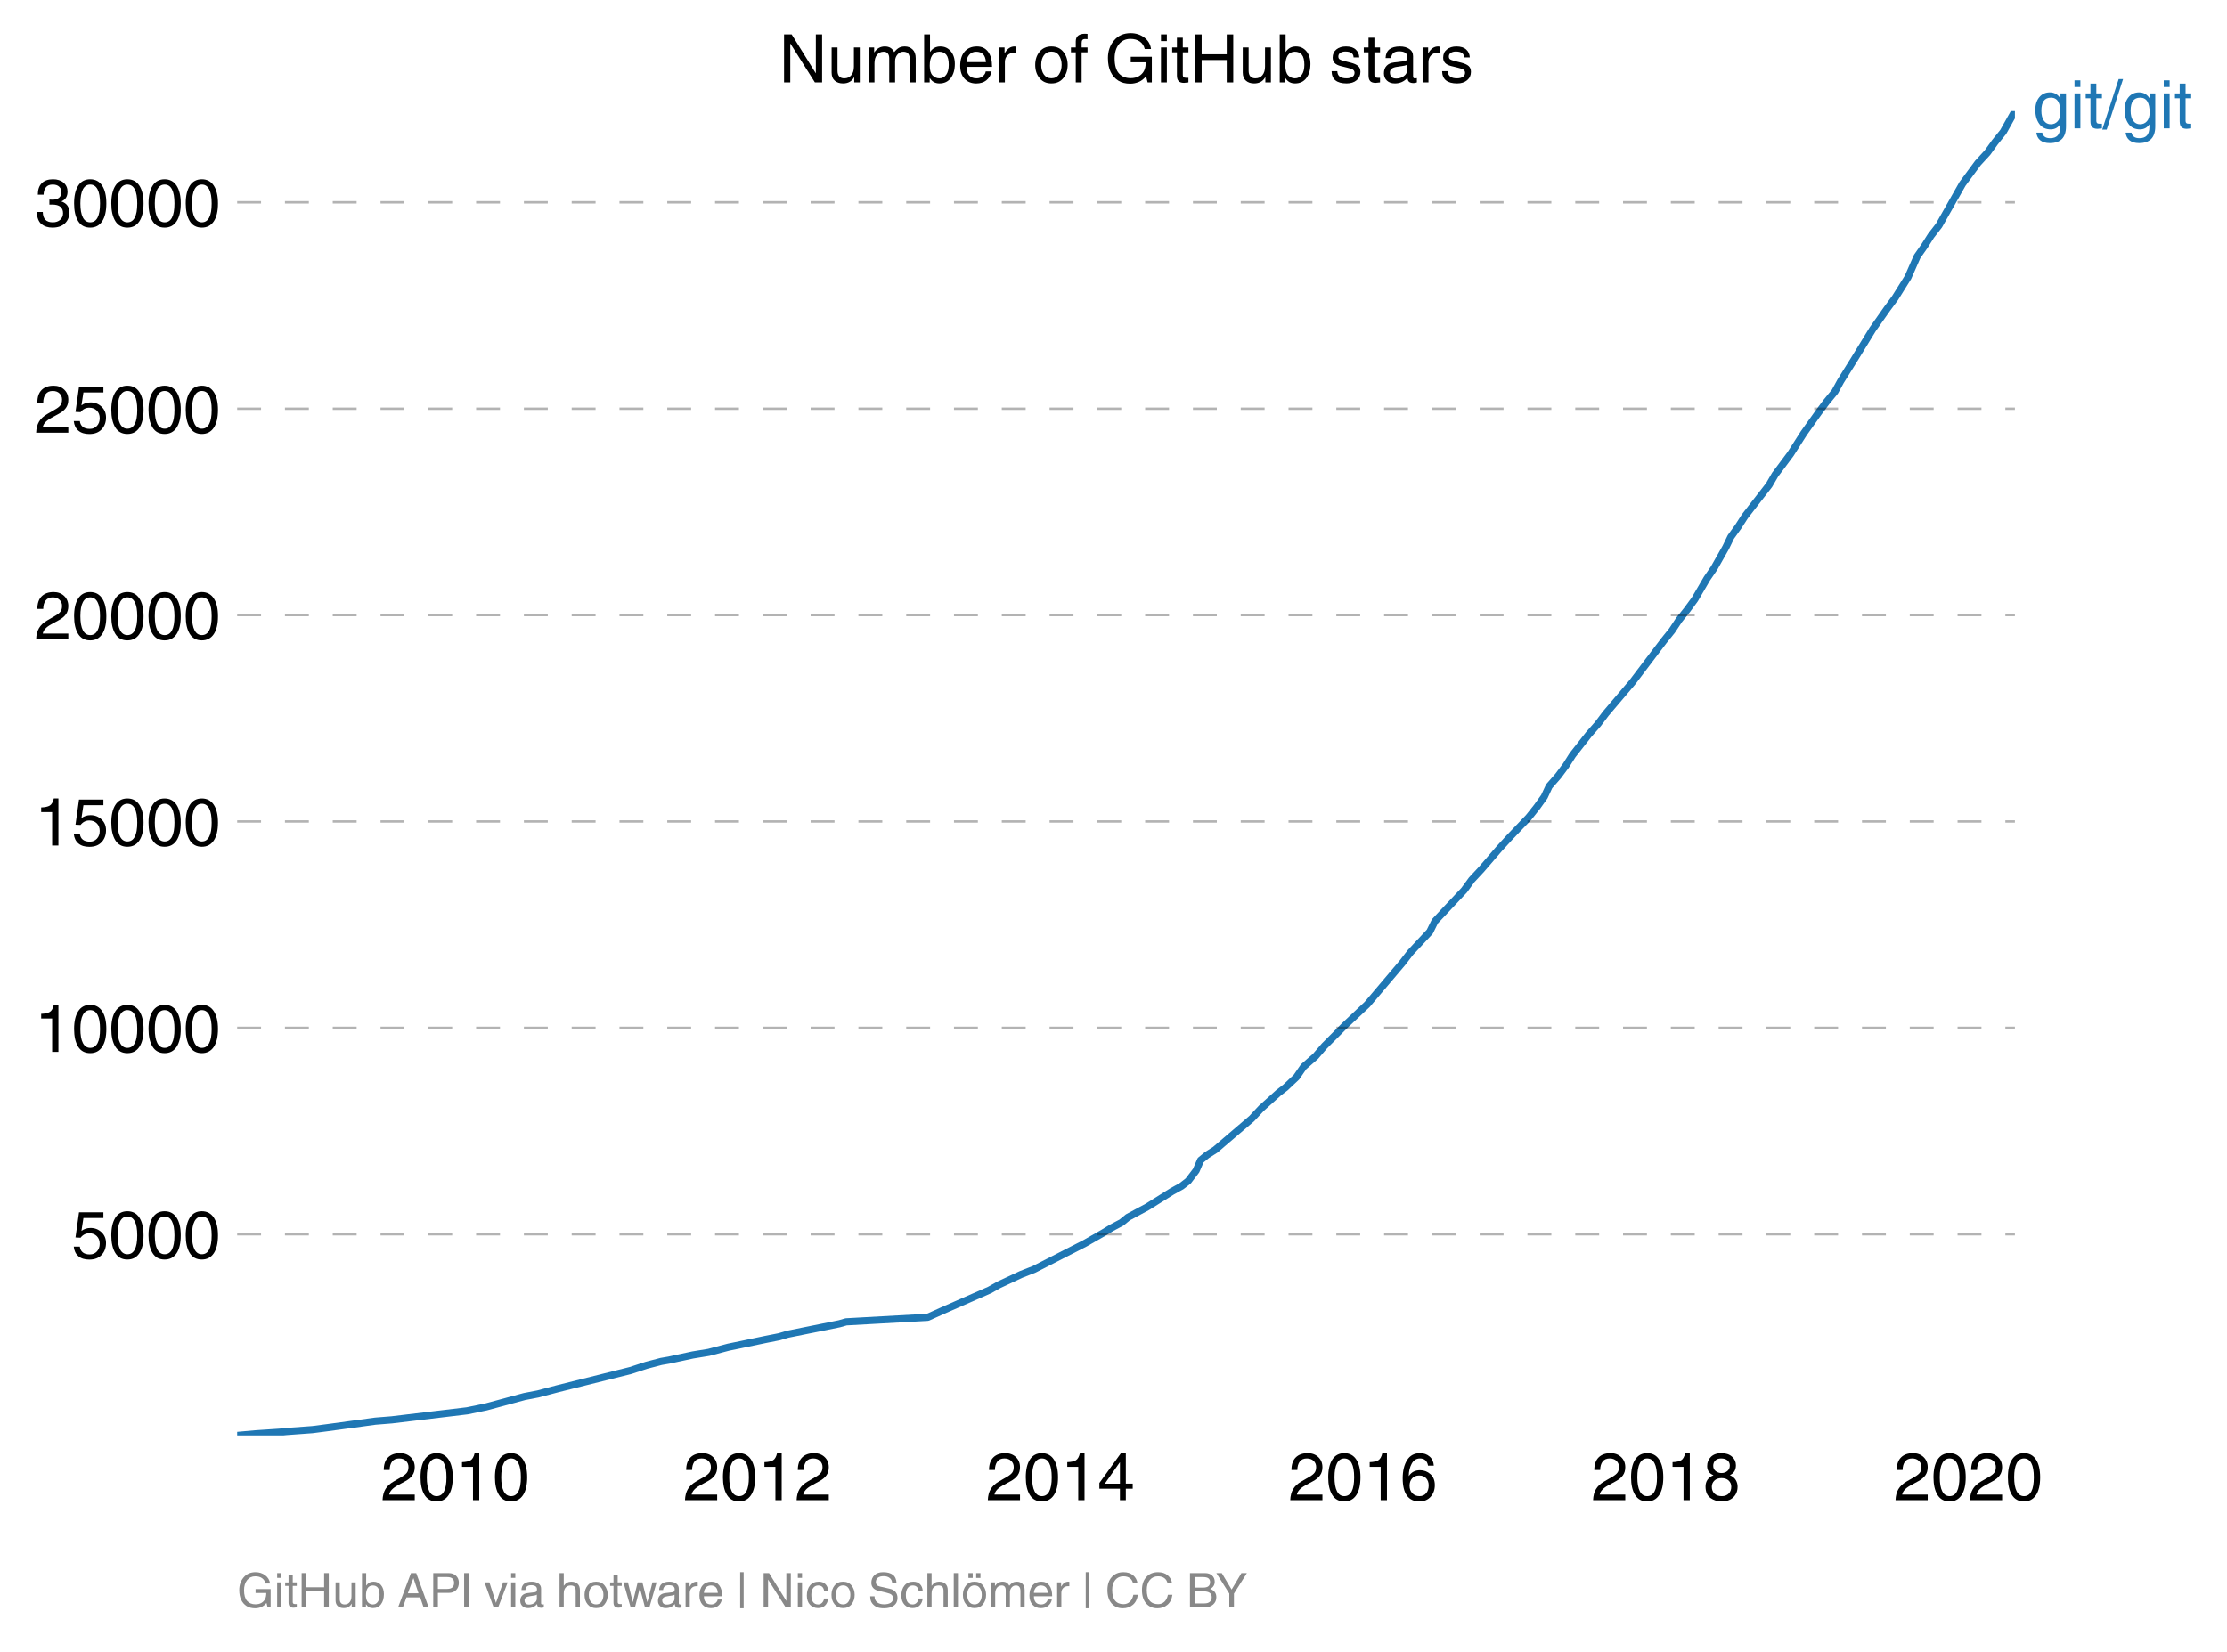
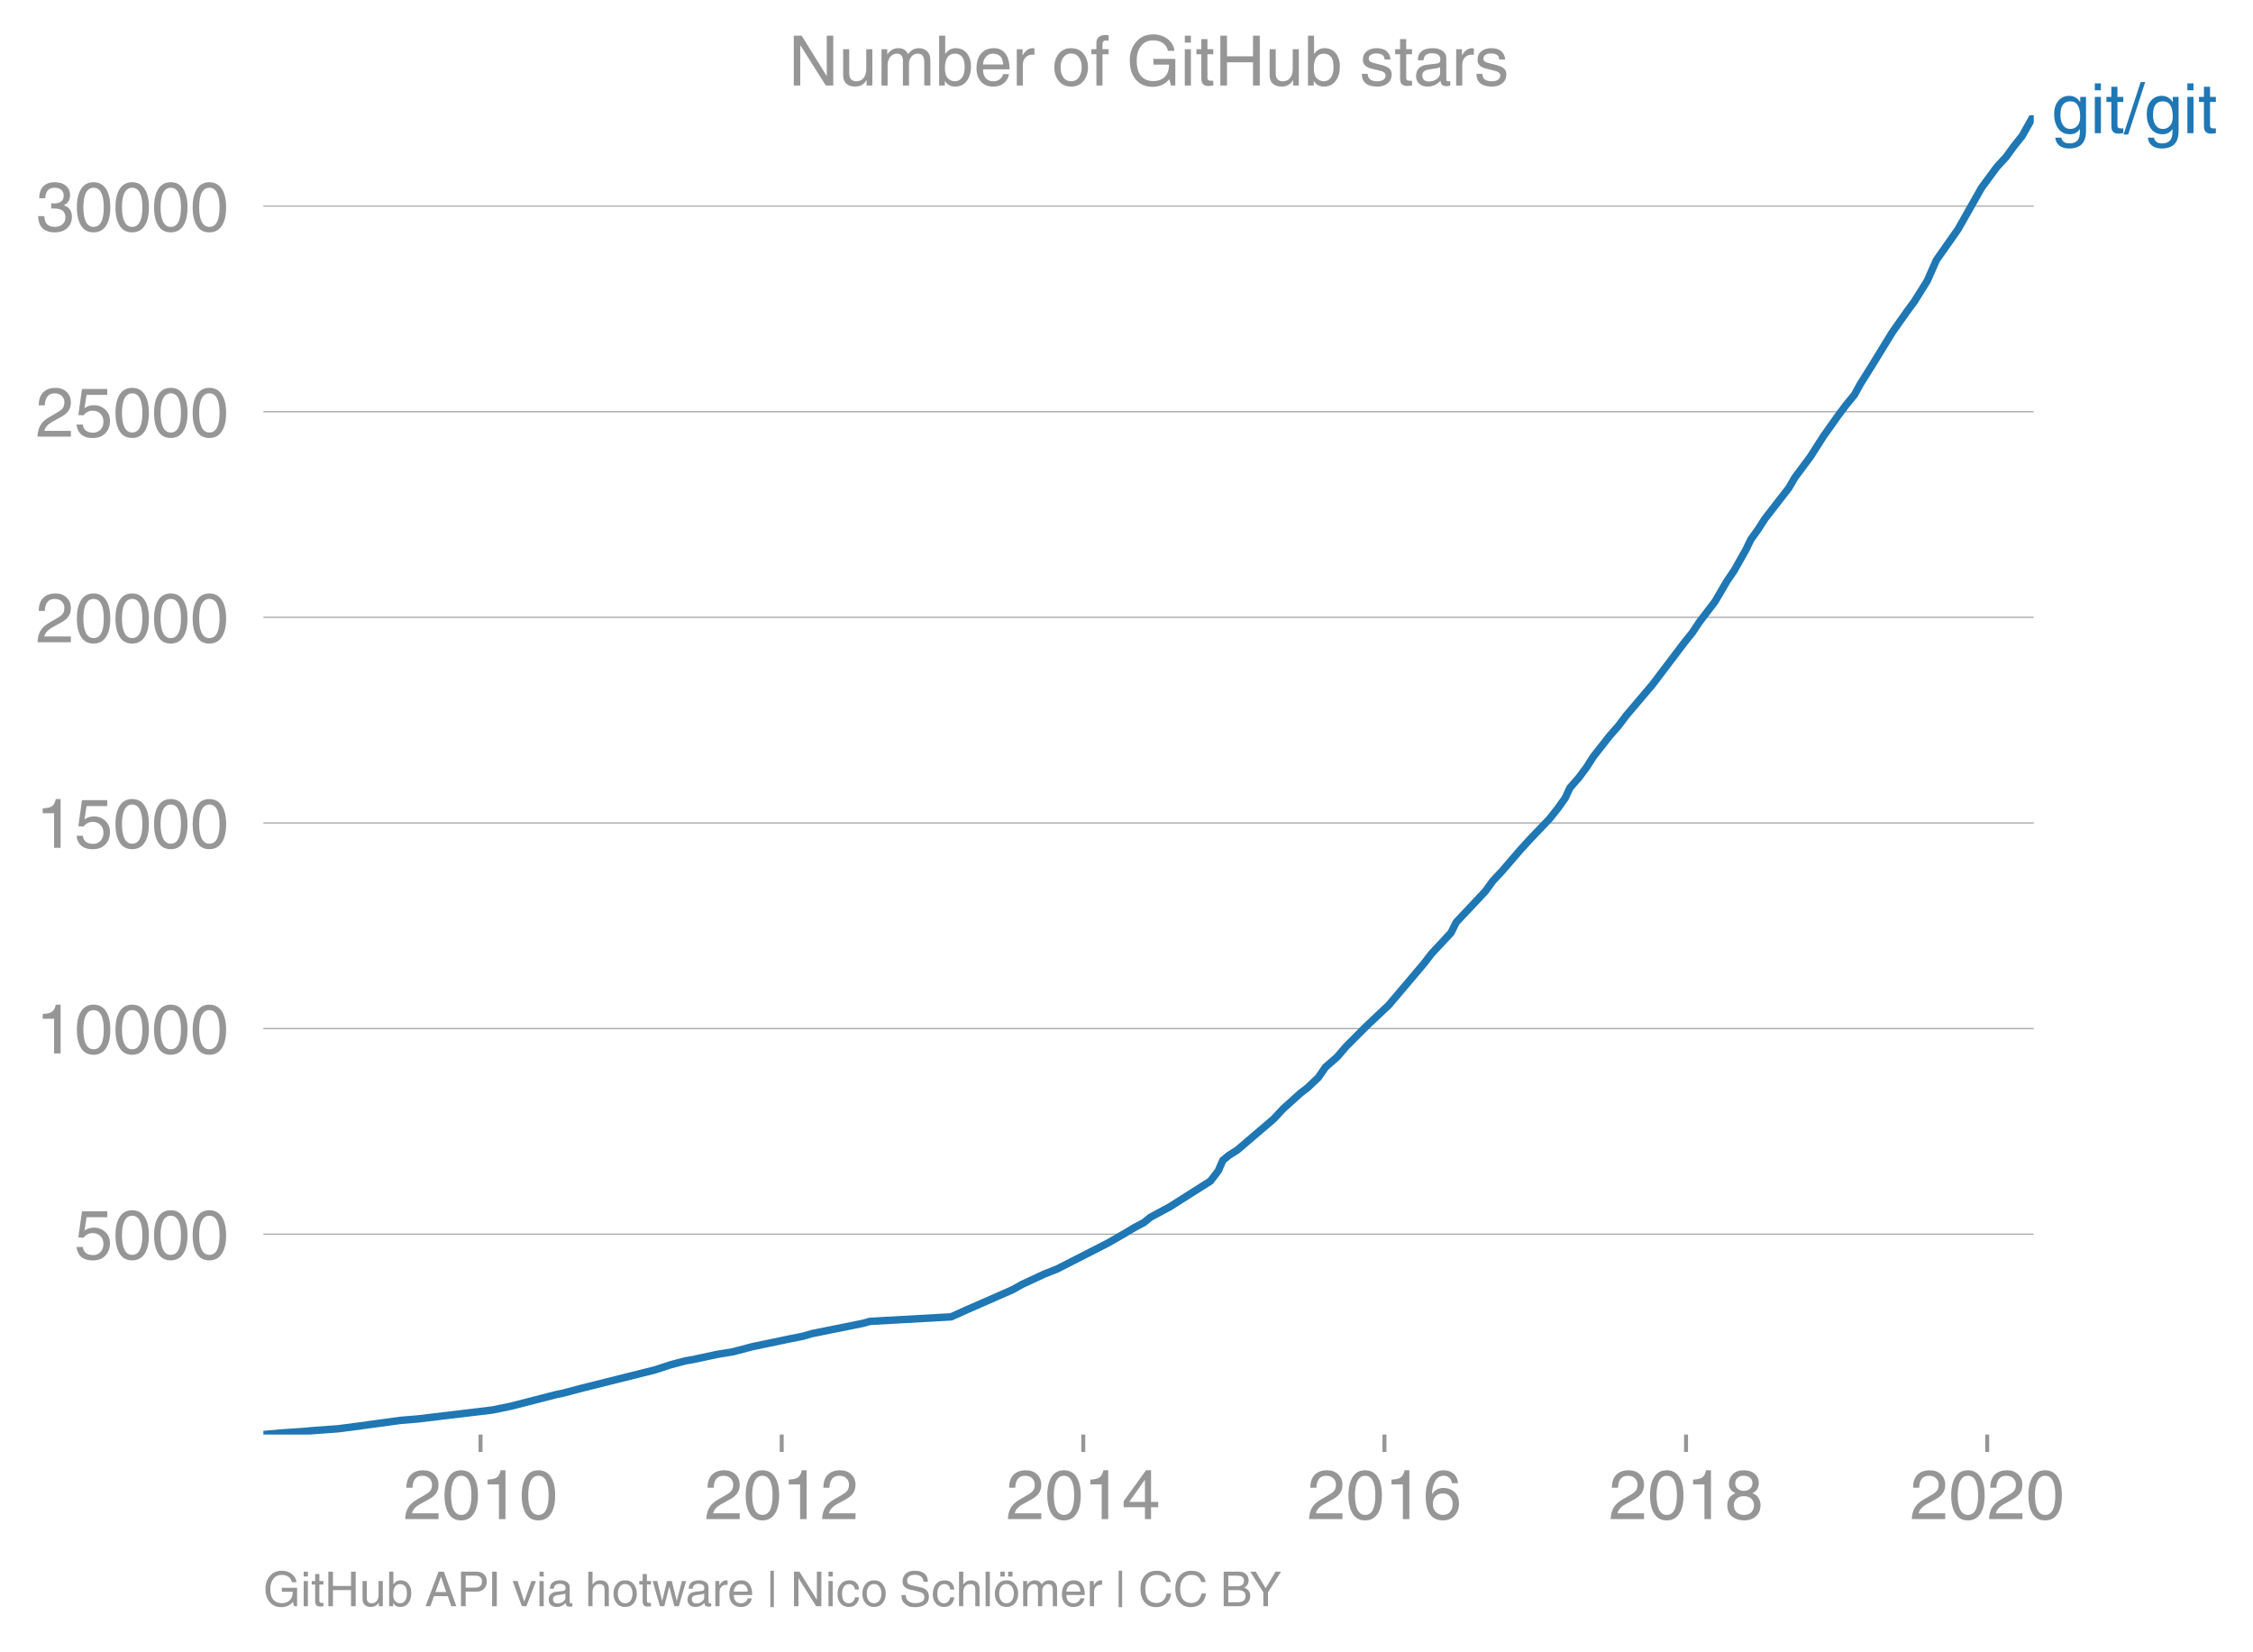
- <svg xmlns="http://www.w3.org/2000/svg" xmlns:xlink="http://www.w3.org/1999/xlink" height="460.942" viewBox="0 0 466.007 345.706" width="621.342">
+ <svg xmlns="http://www.w3.org/2000/svg" xmlns:xlink="http://www.w3.org/1999/xlink" height="444.271" viewBox="0 0 454.478 333.203" width="605.97">
  <defs>
    <style>*{stroke-linecap:butt;stroke-linejoin:round}</style>
  </defs>
  <g id="figure_1">
-     <path d="M0 345.706h466.007V0H0z" fill="none" id="patch_1" />
+     <path d="M0 333.203h454.478V0H0z" fill="none" id="patch_1" />
    <g id="axes_1">
-       <path d="M49.627 300.45h372V23.25h-372z" fill="none" id="patch_2" />
-       <path clip-path="url(#p48f0a9d703)" d="M49.627 300.45l3.811-.338 5.032-.337 1.355-.138 5.55-.406 3.193-.415 9.966-1.356 3.427-.276 15.807-1.893 3.967-.82 8.018-2.169 2.824-.544 4.119-1.089 15.237-3.81 3.324-1.089 3.104-.812 1.604-.276 5.02-1.08 3.32-.545 4.136-1.088 2.64-.545 5.187-1.088 2.753-.544 1.818-.536 10.79-2.177 1.433-.406 17.073-.95 3.007-1.357 9.93-4.355 1.933-1.088 4.665-2.178 2.747-1.08 10.63-5.434 3.804-2.177 1.78-1.08 2.055-1.089 1.327-1.088 4.053-2.178 5.22-3.266 1.957-1.08 1.397-1.088 1.656-2.177.933-2.169 1.334-1.089 1.72-1.088 7.636-6.523 2.03-2.177 3.624-3.258 1.42-1.088 2.297-2.169 1.5-2.177 2.483-2.169 1.867-2.177 4.335-4.354 4.62-4.346 7.362-8.692 1.681-2.177 4.053-4.346 1.072-2.177 6.12-6.515 1.583-2.177 2.026-2.177 3.74-4.346 1.987-2.177 4.15-4.346 1.726-2.169 1.56-2.177 1.011-2.177 1.903-2.177 1.614-2.169 1.38-2.177 3.41-4.346 1.902-2.169 1.642-2.177 5.534-6.523 6.585-8.692 1.75-2.177 1.441-2.177 1.734-2.177 1.586-2.169 2.538-4.346 1.491-2.177 2.453-4.346 1.051-2.177 1.562-2.177 1.39-2.169 5.058-6.523 1.257-2.168 3.244-4.355 2.773-4.346 3.094-4.346 1.625-2.177 1.78-2.168 1.192-2.178 2.719-4.354 3.994-6.515 3.055-4.345 1.609-2.178 2.72-4.354 1.916-4.346 1.515-2.168 1.38-2.178 1.677-2.168 4.923-8.7 3.213-4.355 2-2.177 1.563-2.169 1.748-2.177 2.44-4.355h0" fill="none" stroke="#1f77b4" stroke-linecap="square" stroke-width="1.5" id="line2d_1" />
+       <path d="M53.127 289.361h357.12V23.25H53.127z" fill="none" id="patch_2" />
      <g id="matplotlib.axis_1">
        <g id="xtick_1">
+           <g id="line2d_1">
+             <defs>
+               <path d="M0 0v3.5" id="mc0dd35ab2b" stroke="#969696" stroke-width=".8" />
+             </defs>
+             <use x="96.935" xlink:href="#mc0dd35ab2b" y="289.361" fill="#969696" stroke="#969696" stroke-width=".8" />
+           </g>
          <g id="text_1">
            <defs>
              <path d="M4.39 45.125q0 12.39 6.391 18.781 6.406 6.407 17.938 6.407 9.656 0 15.812-5.86 6.157-5.86 6.157-15.14 0-7.22-3.547-12.188-3.532-4.953-10.422-8.703l-12.11-6.64Q13.922 15.921 12.5 8.296h38.188V0H2.593q.39 9.906 4.297 16.5 3.906 6.594 12.203 11.375l12.593 7.328q5.032 2.89 7.329 5.984 2.297 3.094 2.297 8.516 0 5.375-3.766 9.031-3.75 3.672-10.156 3.672-7.078 0-10.594-4.672-3.516-4.656-3.61-12.609z" id="HelveticaWorld-Regular-50" />
              <path d="M42.484 34.188q0 14.109-3.734 21.156-3.734 7.062-10.969 7.062-7.078 0-10.89-7.062-3.797-7.047-3.797-21.157 0-13.671 3.75-20.937Q20.609 6 27.78 6q7.235 0 10.969 7 3.734 7.016 3.734 21.188zm9.422 0q0-17.297-6.25-26.704-6.25-9.39-17.875-9.39-12.062 0-18.062 9.734-6 9.75-6 26.36 0 17.03 6.14 26.578 6.157 9.547 17.922 9.547 11.625 0 17.875-9.5t6.25-26.626z" id="HelveticaWorld-Regular-48" />
              <path d="M35.89 0h-9.374v49.906H10.109v6.985q8.594.28 12.782 2.75Q27.094 62.109 29 70.313h6.89z" id="HelveticaWorld-Regular-49" />
            </defs>
-             <g transform="matrix(.14 0 0 -.14 79.69 313.999)">
+             <g transform="matrix(.14 0 0 -.14 81.364 306.41)" fill="#969696">
              <use xlink:href="#HelveticaWorld-Regular-50" />
              <use x="55.615" xlink:href="#HelveticaWorld-Regular-48" />
              <use x="111.23" xlink:href="#HelveticaWorld-Regular-49" />
              <use x="166.846" xlink:href="#HelveticaWorld-Regular-48" />
            </g>
          </g>
        </g>
        <g id="xtick_2">
-           <g transform="matrix(.14 0 0 -.14 142.974 313.999)" id="text_2">
+           <use x="157.687" xlink:href="#mc0dd35ab2b" y="289.361" fill="#969696" stroke="#969696" stroke-width=".8" id="line2d_2" />
+           <g transform="matrix(.14 0 0 -.14 142.117 306.41)" fill="#969696" id="text_2">
            <use xlink:href="#HelveticaWorld-Regular-50" />
            <use x="55.615" xlink:href="#HelveticaWorld-Regular-48" />
            <use x="111.23" xlink:href="#HelveticaWorld-Regular-49" />
            <use x="166.846" xlink:href="#HelveticaWorld-Regular-50" />
          </g>
        </g>
        <g id="xtick_3">
+           <use x="218.523" xlink:href="#mc0dd35ab2b" y="289.361" fill="#969696" stroke="#969696" stroke-width=".8" id="line2d_3" />
          <g id="text_3">
            <defs>
              <path d="M10.594 24.703h22.61v31.89h-.188zM42 17.093V0h-8.797v17.094H2.484v8.593L34.72 70.314H42v-45.61h10.297v-7.61z" id="HelveticaWorld-Regular-52" />
            </defs>
-             <g transform="matrix(.14 0 0 -.14 206.344 313.999)">
+             <g transform="matrix(.14 0 0 -.14 202.953 306.41)" fill="#969696">
              <use xlink:href="#HelveticaWorld-Regular-50" />
              <use x="55.615" xlink:href="#HelveticaWorld-Regular-48" />
              <use x="111.23" xlink:href="#HelveticaWorld-Regular-49" />
              <use x="166.846" xlink:href="#HelveticaWorld-Regular-52" />
            </g>
          </g>
        </g>
        <g id="xtick_4">
+           <use x="279.276" xlink:href="#mc0dd35ab2b" y="289.361" fill="#969696" stroke="#969696" stroke-width=".8" id="line2d_4" />
          <g id="text_4">
            <defs>
              <path d="M14.11 21.578q0-6.875 4.093-11.234Q22.313 6 28.906 6q6.297 0 10.032 4.438 3.734 4.453 3.734 11.687 0 6.297-3.688 10.547-3.687 4.25-10.468 4.25-6.594 0-10.5-4.156-3.907-4.157-3.907-11.188zM41.702 51.61q-.984 5.375-3.984 8.078-3 2.72-8.125 2.72-8.11 0-12.36-7.923-4.25-7.906-4.343-18.109l.203-.188q5.61 8.641 16.687 8.641 8.844 0 15.438-5.86 6.593-5.859 6.593-16.452 0-10.5-6.25-17.47-6.25-6.952-16.843-6.952-12.219 0-18.563 8.687-6.344 8.703-6.344 25.938 0 16.593 6.485 27.093 6.5 10.5 19.484 10.5 8.407 0 14.219-5.015 5.813-5 6.297-13.688z" id="HelveticaWorld-Regular-54" />
            </defs>
-             <g transform="matrix(.14 0 0 -.14 269.628 313.999)">
+             <g transform="matrix(.14 0 0 -.14 263.705 306.41)" fill="#969696">
              <use xlink:href="#HelveticaWorld-Regular-50" />
              <use x="55.615" xlink:href="#HelveticaWorld-Regular-48" />
              <use x="111.23" xlink:href="#HelveticaWorld-Regular-49" />
              <use x="166.846" xlink:href="#HelveticaWorld-Regular-54" />
            </g>
          </g>
        </g>
        <g id="xtick_5">
+           <use x="340.111" xlink:href="#mc0dd35ab2b" y="289.361" fill="#969696" stroke="#969696" stroke-width=".8" id="line2d_5" />
          <g id="text_5">
            <defs>
              <path d="M27.594 40.578q5.422 0 8.953 3.094 3.547 3.11 3.547 8.234 0 4.594-3.407 7.547-3.39 2.953-9.687 2.953-5.61 0-8.672-3.11-3.047-3.093-3.047-7.874 0-5.125 3.813-7.984 3.812-2.86 8.5-2.86zm.093-7.562q-6.78 0-10.64-3.766-3.86-3.766-3.86-9.234 0-6.297 3.907-10.157Q21 6 28.219 6q6.406 0 10.234 3.86 3.828 3.859 3.828 10.265 0 5.469-3.828 9.172-3.828 3.719-10.766 3.719zM49.22 52.203q0-10.594-9.032-14.797 6.204-2.781 8.86-7.36 2.656-4.562 2.656-9.733 0-10.016-6.453-16.125-6.438-6.094-17.375-6.094-9.563 0-16.813 5.25-7.25 5.25-7.25 17.062 0 11.922 11.907 16.907-9.516 3.796-9.516 13.671 0 8.297 5.64 13.813 5.641 5.516 15.641 5.516 10.016 0 15.875-5.204 5.86-5.203 5.86-12.906z" id="HelveticaWorld-Regular-56" />
            </defs>
-             <g transform="matrix(.14 0 0 -.14 332.998 313.999)">
+             <g transform="matrix(.14 0 0 -.14 324.54 306.41)" fill="#969696">
              <use xlink:href="#HelveticaWorld-Regular-50" />
              <use x="55.615" xlink:href="#HelveticaWorld-Regular-48" />
              <use x="111.23" xlink:href="#HelveticaWorld-Regular-49" />
              <use x="166.846" xlink:href="#HelveticaWorld-Regular-56" />
            </g>
          </g>
        </g>
        <g id="xtick_6">
-           <g transform="matrix(.14 0 0 -.14 396.282 313.999)" id="text_6">
+           <use x="400.864" xlink:href="#mc0dd35ab2b" y="289.361" fill="#969696" stroke="#969696" stroke-width=".8" id="line2d_6" />
+           <g transform="matrix(.14 0 0 -.14 385.293 306.41)" fill="#969696" id="text_6">
            <use xlink:href="#HelveticaWorld-Regular-50" />
            <use x="55.615" xlink:href="#HelveticaWorld-Regular-48" />
            <use x="111.23" xlink:href="#HelveticaWorld-Regular-50" />
            <use x="166.846" xlink:href="#HelveticaWorld-Regular-48" />
          </g>
        </g>
      </g>
      <g id="matplotlib.axis_2">
        <g id="ytick_1">
-           <path clip-path="url(#p48f0a9d703)" d="M49.627 258.339h372" fill="none" stroke="#000" stroke-dasharray="5,5" stroke-opacity=".3" stroke-width=".5" id="line2d_8" />
+           <path clip-path="url(#pf751142531)" d="M53.127 248.935h357.12" fill="none" stroke="#969696" stroke-linecap="square" stroke-width=".2" id="line2d_7" />
          <g id="text_7">
            <defs>
              <path d="M14.703 40.922q5.813 4.39 13.625 4.39 9.469 0 16.281-6.296 6.813-6.297 6.813-16.22 0-10.78-6.578-17.796-6.563-7-18.422-7-10.313 0-16.266 5.047Q4.203 8.109 3.22 17.39h9.094q.671-5.672 4.437-8.672 3.766-3 10.453-3 6.485 0 10.64 4.484Q42 14.703 42 21.688q0 7.125-4.36 11.421-4.343 4.297-11.218 4.297-7.813 0-13.047-6.687l-7.563.39 5.266 37.594h36.438v-8.5H17.672z" id="HelveticaWorld-Regular-53" />
            </defs>
-             <g transform="matrix(.14 0 0 -.14 14.985 263.364)">
+             <g transform="matrix(.14 0 0 -.14 14.985 253.96)" fill="#969696">
              <use xlink:href="#HelveticaWorld-Regular-53" />
              <use x="55.615" xlink:href="#HelveticaWorld-Regular-48" />
              <use x="111.23" xlink:href="#HelveticaWorld-Regular-48" />
              <use x="166.846" xlink:href="#HelveticaWorld-Regular-48" />
            </g>
          </g>
        </g>
        <g id="ytick_2">
-           <path clip-path="url(#p48f0a9d703)" d="M49.627 215.14h372" fill="none" stroke="#000" stroke-dasharray="5,5" stroke-opacity=".3" stroke-width=".5" id="line2d_10" />
-           <g transform="matrix(.14 0 0 -.14 7.2 220.164)" id="text_8">
+           <path clip-path="url(#pf751142531)" d="M53.127 207.464h357.12" fill="none" stroke="#969696" stroke-linecap="square" stroke-width=".2" id="line2d_8" />
+           <g transform="matrix(.14 0 0 -.14 7.2 212.489)" fill="#969696" id="text_8">
            <use xlink:href="#HelveticaWorld-Regular-49" />
            <use x="55.615" xlink:href="#HelveticaWorld-Regular-48" />
            <use x="111.23" xlink:href="#HelveticaWorld-Regular-48" />
            <use x="166.846" xlink:href="#HelveticaWorld-Regular-48" />
            <use x="222.461" xlink:href="#HelveticaWorld-Regular-48" />
          </g>
        </g>
        <g id="ytick_3">
-           <path clip-path="url(#p48f0a9d703)" d="M49.627 171.94h372" fill="none" stroke="#000" stroke-dasharray="5,5" stroke-opacity=".3" stroke-width=".5" id="line2d_12" />
-           <g transform="matrix(.14 0 0 -.14 7.2 176.965)" id="text_9">
+           <path clip-path="url(#pf751142531)" d="M53.127 165.993h357.12" fill="none" stroke="#969696" stroke-linecap="square" stroke-width=".2" id="line2d_9" />
+           <g transform="matrix(.14 0 0 -.14 7.2 171.018)" fill="#969696" id="text_9">
            <use xlink:href="#HelveticaWorld-Regular-49" />
            <use x="55.615" xlink:href="#HelveticaWorld-Regular-53" />
            <use x="111.23" xlink:href="#HelveticaWorld-Regular-48" />
            <use x="166.846" xlink:href="#HelveticaWorld-Regular-48" />
            <use x="222.461" xlink:href="#HelveticaWorld-Regular-48" />
          </g>
        </g>
        <g id="ytick_4">
-           <path clip-path="url(#p48f0a9d703)" d="M49.627 128.742h372" fill="none" stroke="#000" stroke-dasharray="5,5" stroke-opacity=".3" stroke-width=".5" id="line2d_14" />
-           <g transform="matrix(.14 0 0 -.14 7.2 133.766)" id="text_10">
+           <path clip-path="url(#pf751142531)" d="M53.127 124.522h357.12" fill="none" stroke="#969696" stroke-linecap="square" stroke-width=".2" id="line2d_10" />
+           <g transform="matrix(.14 0 0 -.14 7.2 129.547)" fill="#969696" id="text_10">
            <use xlink:href="#HelveticaWorld-Regular-50" />
            <use x="55.615" xlink:href="#HelveticaWorld-Regular-48" />
            <use x="111.23" xlink:href="#HelveticaWorld-Regular-48" />
            <use x="166.846" xlink:href="#HelveticaWorld-Regular-48" />
            <use x="222.461" xlink:href="#HelveticaWorld-Regular-48" />
          </g>
        </g>
        <g id="ytick_5">
-           <path clip-path="url(#p48f0a9d703)" d="M49.627 85.542h372" fill="none" stroke="#000" stroke-dasharray="5,5" stroke-opacity=".3" stroke-width=".5" id="line2d_16" />
-           <g transform="matrix(.14 0 0 -.14 7.2 90.567)" id="text_11">
+           <path clip-path="url(#pf751142531)" d="M53.127 83.05h357.12" fill="none" stroke="#969696" stroke-linecap="square" stroke-width=".2" id="line2d_11" />
+           <g transform="matrix(.14 0 0 -.14 7.2 88.075)" fill="#969696" id="text_11">
            <use xlink:href="#HelveticaWorld-Regular-50" />
            <use x="55.615" xlink:href="#HelveticaWorld-Regular-53" />
            <use x="111.23" xlink:href="#HelveticaWorld-Regular-48" />
            <use x="166.846" xlink:href="#HelveticaWorld-Regular-48" />
            <use x="222.461" xlink:href="#HelveticaWorld-Regular-48" />
          </g>
        </g>
        <g id="ytick_6">
-           <path clip-path="url(#p48f0a9d703)" d="M49.627 42.343h372" fill="none" stroke="#000" stroke-dasharray="5,5" stroke-opacity=".3" stroke-width=".5" id="line2d_18" />
+           <path clip-path="url(#pf751142531)" d="M53.127 41.58h357.12" fill="none" stroke="#969696" stroke-linecap="square" stroke-width=".2" id="line2d_12" />
          <g id="text_12">
            <defs>
              <path d="M22.406 39.984q2.203-.187 4.594-.187 6.203 0 9.781 2.86 3.594 2.859 3.594 8.656 0 4.687-3.344 7.89-3.343 3.203-9.64 3.203-6.985 0-10.235-4.11-3.234-4.093-3.437-10.983h-8.64q0 10.984 5.765 16.984 5.765 6.016 16.937 6.016 9.922 0 15.828-5.11 5.907-5.094 5.907-13.39 0-10.704-9.032-14.5v-.204q11.72-4 11.72-16.406 0-9.906-6.595-16.265-6.593-6.344-18.703-6.344-9.906 0-16.312 5.203Q4.204 8.5 3.422 21.484H12.5q.203-8.109 4-11.797Q20.313 6 27.484 6q6.938 0 11.141 3.86 4.203 3.859 4.203 9.718 0 6.406-4.016 9.672-4 3.266-12.39 3.266-2 0-4.016-.094z" id="HelveticaWorld-Regular-51" />
            </defs>
-             <g transform="matrix(.14 0 0 -.14 7.2 47.368)">
+             <g transform="matrix(.14 0 0 -.14 7.2 46.604)" fill="#969696">
              <use xlink:href="#HelveticaWorld-Regular-51" />
              <use x="55.615" xlink:href="#HelveticaWorld-Regular-48" />
              <use x="111.23" xlink:href="#HelveticaWorld-Regular-48" />
              <use x="166.846" xlink:href="#HelveticaWorld-Regular-48" />
              <use x="222.461" xlink:href="#HelveticaWorld-Regular-48" />
            </g>
          </g>
        </g>
      </g>
+       <path clip-path="url(#pf751142531)" d="M53.127 289.361l3.659-.323 4.83-.324 1.3-.132 5.329-.39 3.066-.398 9.567-1.302 3.29-.266 15.174-1.816 3.81-.788 9.11-2.34 1.297-.265 3.954-1.045 14.628-3.657 3.191-1.046 2.98-.78 1.54-.265 4.819-1.036 3.186-.523 3.971-1.045 2.535-.523 4.98-1.045 2.642-.522 1.746-.514 10.358-2.09 1.376-.39 16.39-.913 2.887-1.302 9.532-4.18 1.856-1.045 4.479-2.09 2.636-1.037 10.206-5.217 3.651-2.09 1.708-1.037 1.974-1.045 1.273-1.045 3.891-2.09 8.232-5.218 1.59-2.09.895-2.082 1.28-1.045 1.651-1.045 7.331-6.262 1.949-2.09 3.479-3.127 1.364-1.045 2.205-2.082 1.44-2.09 2.383-2.082 1.792-2.09 4.162-4.18 4.434-4.172 7.069-8.344 1.614-2.09 3.89-4.172 1.03-2.09 5.875-6.254 1.52-2.09 1.945-2.09 3.59-4.173 1.907-2.09 3.984-4.172 1.658-2.082 1.497-2.09.97-2.09 1.827-2.09 1.55-2.082 1.325-2.09 3.273-4.172 1.826-2.082 1.576-2.09 5.313-6.262 6.322-8.344 1.68-2.09 1.383-2.09 3.187-4.172 2.437-4.172 1.431-2.09 2.355-4.173 1.01-2.09 1.498-2.09 1.334-2.082 4.857-6.262 1.206-2.082 3.114-4.18 2.662-4.172 2.97-4.172 1.56-2.09 1.709-2.082 1.145-2.09 2.61-4.18 3.834-6.254 2.933-4.172 1.545-2.09 2.61-4.18 1.84-4.173 4.39-6.254 4.726-8.352 3.084-4.18 1.92-2.09 1.5-2.082 1.678-2.09 2.343-4.18h0" fill="none" stroke="#1f77b4" stroke-linecap="square" stroke-width="1.5" id="line2d_13" />
      <g id="text_13">
        <defs>
          <path d="M12.984 26.313q0-9.61 3.813-14.907Q20.609 6.11 27.094 6.11q6.312 0 10.312 4.579 4 4.593 4 13 0 11.03-3.5 16.625-3.484 5.593-10.61 5.593-7.171 0-10.75-4.765-3.562-4.766-3.562-14.828zM49.812 2.983q0-12.609-6.062-18.797-6.047-6.203-18.266-6.203-8.78 0-13.984 4.047Q6.297-13.922 5.516-6.39h8.796q.672-3.812 3.532-6.062 2.86-2.25 8.281-2.25 7.375 0 11.125 3.969 3.766 3.953 3.766 12.828v3.719h-.188q-4.937-7.329-13.922-7.329-11.187 0-17.093 8.25-5.907 8.25-5.907 20.953 0 11.625 5.953 18.875 5.97 7.25 15.829 7.25 9.906 0 15.625-8.89h.187v7.375h8.313z" id="HelveticaWorld-Regular-103" />
          <path d="M6.594 61.813v9.968h8.781v-9.969zM15.375 0H6.594v52.297h8.781z" id="HelveticaWorld-Regular-105" />
          <path d="M17.188 45.016V10.984q0-2 1.093-3.046 1.11-1.047 3.938-1.047h3.375V0Q20.797-.688 19-.688q-5.516 0-8.063 2.641-2.53 2.64-2.53 8.547v34.516H1.311v7.28h7.094v14.595h8.781V52.297h8.407v-7.281z" id="HelveticaWorld-Regular-116" />
          <path d="M4.984-1.906h-6.687l24.61 75.594H29.5z" id="HelveticaWorld-Regular-47" />
        </defs>
-         <g transform="matrix(.14 0 0 -.14 425.347 26.866)" fill="#1f77b4">
+         <g transform="matrix(.14 0 0 -.14 413.818 26.866)" fill="#1f77b4">
          <use xlink:href="#HelveticaWorld-Regular-103" />
          <use x="55.908" xlink:href="#HelveticaWorld-Regular-105" />
          <use x="77.93" xlink:href="#HelveticaWorld-Regular-116" />
          <use x="105.615" xlink:href="#HelveticaWorld-Regular-47" />
          <use x="133.398" xlink:href="#HelveticaWorld-Regular-103" />
          <use x="189.307" xlink:href="#HelveticaWorld-Regular-105" />
          <use x="211.328" xlink:href="#HelveticaWorld-Regular-116" />
        </g>
      </g>
      <g id="text_14">
        <defs>
          <path d="M38.484 38.375h31.532V0h-6.297l-2.344 9.281Q56.781 3.421 50.578.75q-6.187-2.656-12.875-2.656-10.797 0-18.047 4.703-7.25 4.719-11.265 13.015-4 8.313-4 20.72 0 15.468 9.203 26.312 9.203 10.843 24.781 10.843 11.625 0 20.313-6.5Q67.39 60.688 68.796 50h-9.375q-1.703 7.078-7.219 11.078-5.516 4.016-14.312 4.016-10.594 0-17.047-7.985-6.438-7.984-6.438-21.125 0-15.28 6.39-22.437Q27.204 6.39 38.282 6.39q7.235 0 12.235 2.859 5 2.86 7.687 7.766 2.688 4.906 2.688 13.062H38.484z" id="HelveticaWorld-Regular-71" />
          <path d="M64.89 0h-9.718v33.5h-37.5V0H8.109v71.781h9.563V42.094h37.5V71.78h9.719z" id="HelveticaWorld-Regular-72" />
          <path d="M6.11 52.297h8.78V17.578q0-5.765 2.61-8.625Q20.125 6.11 25 6.11q6.781 0 10.594 4.797 3.812 4.813 3.812 12.578v28.813h8.782V0H39.89v7.625l-.188.188q-4.984-9.329-16.61-9.329-7.515 0-12.25 4.094Q6.11 6.688 6.11 14.703z" id="HelveticaWorld-Regular-117" />
          <path d="M43.406 26.313q0 10.5-3.718 15.046-3.704 4.547-10.579 4.547-6.984-.11-10.562-5.453Q14.984 35.11 14.984 25q0-10.297 4.297-14.594Q23.578 6.11 29.297 6.11q6.5 0 10.297 5.344 3.812 5.344 3.812 14.86zM6.594 0v71.781h8.781V45.703h.203q5.61 8.11 15.14 8.11 9.766 0 15.766-7.25t6-18.876q0-13.093-6.062-21.156Q40.375-1.516 29.5-1.516q-9.578 0-14.406 8.016h-.203V0z" id="HelveticaWorld-Regular-98" />
          <path d="M44 29.5L33.406 61.078h-.203L21.687 29.5zm-25.297-8.594L11.188 0h-9.97l27 71.781h10.985L65.187 0H54.594l-7.078 20.906z" id="HelveticaWorld-Regular-65" />
          <path d="M17.828 38.625H37.11q7.282 0 10.938 3.188 3.656 3.203 3.656 9.703 0 5.812-3.516 8.89-3.515 3.078-10.687 3.078H17.828zm0-38.625H8.11v71.781h32.266q9.625 0 15.484-5.594 5.86-5.593 5.86-14.578 0-9.328-5.672-15.312-5.656-5.969-15.672-5.969H17.828z" id="HelveticaWorld-Regular-80" />
          <path d="M17.828 0H8.11v71.781h9.72z" id="HelveticaWorld-Regular-73" />
          <path d="M39.406 52.297h9.625L29.11 0h-9.437L.594 52.297h10.203L24.422 9.719h.187z" id="HelveticaWorld-Regular-118" />
          <path d="M38.375 26.703q-.969-1.015-3.828-1.656-2.86-.625-10.672-1.656-5.766-.688-8.469-2.844-2.703-2.14-2.703-5.656 0-4.297 2.281-6.688 2.297-2.39 7.329-2.39 6.296 0 11.171 3.578 4.891 3.593 4.891 8.718zM6.203 36.375q.297 8.844 5.734 13.14 5.454 4.297 15.844 4.297 8.297 0 13.907-3.765 5.624-3.75 5.624-10.844V9.078Q47.313 6 50.094 6q1.125 0 2.89.39V0Q50.594-.984 48-.984q-4.5 0-6.703 1.921-2.188 1.938-2.281 6.047-7.516-8.5-18.891-8.5-7.422 0-11.922 4.204Q3.72 6.89 3.72 13.624q0 6.89 3.906 11.125Q11.531 29 19 29.89l15.516 1.891q4.203.64 4.203 6.203 0 4.11-3.047 6.297-3.047 2.203-9.25 2.203-5.516 0-8.485-2.437-2.953-2.438-3.53-7.672z" id="HelveticaWorld-Regular-97" />
          <path d="M49.219 0h-8.844v34.188q0 6.296-2.438 9-2.437 2.718-7.953 2.718-6.797 0-10.703-4.406-3.906-4.39-3.906-12.984V0H6.594v71.781h8.781V45.312h.203q6 8.5 15.328 8.5 8.594 0 13.453-4.5 4.86-4.484 4.86-13.718z" id="HelveticaWorld-Regular-104" />
          <path d="M12.703 26.219q0-8.735 3.953-14.375 3.953-5.64 11.219-5.64 7.531 0 11.438 5.905 3.906 5.907 3.906 14.11 0 8.297-3.907 14.078-3.906 5.797-11.437 5.797-6.969 0-11.078-5.453-4.094-5.438-4.094-14.422zm-8.984 0q0 11.672 6.484 19.625 6.5 7.968 17.672 7.968 11.438 0 17.875-8.062 6.453-8.047 6.453-19.531 0-11.516-6.406-19.625-6.39-8.11-17.922-8.11-11.078 0-17.625 7.86-6.531 7.86-6.531 19.875z" id="HelveticaWorld-Regular-111" />
          <path d="M25.594 0h-8.985L1.516 52.297h9.468L21 11.187h.188l10.109 41.11h9.922l10.203-41.11h.187l10.594 41.11h8.703L55.812 0h-9.234L35.984 40.484h-.187z" id="HelveticaWorld-Regular-119" />
          <path d="M15.375 0H6.594v52.297h8.297v-8.688h.203q5.703 10.203 14.687 10.203 1.422 0 2.297-.296V44.39h-3.266q-5.906 0-9.671-4.016-3.766-4-3.766-9.953z" id="HelveticaWorld-Regular-114" />
          <path d="M42.484 30.328q-.687 8.485-4.5 12.031-3.797 3.547-10.109 3.547-6.39 0-10.328-4.5-3.922-4.484-4.172-11.078zm8.391-13.922q-1.453-8.11-7.953-13.422-5.719-4.5-15.047-4.593-10.984.093-17.438 7.203Q4 12.704 4 24.704q0 13.78 6.64 21.437 6.641 7.672 18.47 7.672 10.593 0 16.546-7.922 5.953-7.907 5.953-22.594H13.375q0-8.203 3.813-12.703Q21 6.109 28.608 6.109q5.375 0 9.235 3.235 3.86 3.25 4.25 7.062z" id="HelveticaWorld-Regular-101" />
          <path d="M9.422 73.688h7.281V-1.906H9.422z" id="HelveticaWorld-Regular-124" />
          <path d="M55.61 71.781h9.374V0h-10.78L17.577 58.016h-.187V0H8.109v71.781h11.375l35.938-57.969h.187z" id="HelveticaWorld-Regular-78" />
          <path d="M39.594 34.719q-1.89 11.187-12.39 11.187-6.5 0-10.454-5.203-3.953-5.203-3.953-14.484 0-10.11 3.656-15.11 3.672-5 10.64-5 4.688 0 8.11 3.438 3.422 3.437 4.39 8.953h8.5q-1.312-9.703-6.859-14.86-5.547-5.156-14.328-5.156-10.297 0-16.89 7.047-6.594 7.063-6.594 19.172 0 13.281 6.594 21.188 6.593 7.922 18.5 7.922 8.687 0 13.843-5.204 5.157-5.203 5.735-13.89z" id="HelveticaWorld-Regular-99" />
          <path d="M50.39 50.781q-.296 6.844-5.109 10.719-4.797 3.875-12.656 3.875-7.922 0-12.172-3.25-4.234-3.234-4.234-9.344 0-3.265 1.843-5.61 1.86-2.343 6.641-3.468l20.516-4.687q8.297-1.813 12.297-6.875 4.015-5.047 4.015-12.313 0-10.64-7.812-16.187-7.813-5.547-20.313-5.547-9.531 0-15.031 2.437-5.484 2.453-9.734 7.766-4.25 5.328-4.25 14.89h9.093q0-8 5.313-12.406 5.328-4.39 14.5-4.39 8.89 0 13.844 3.156 4.953 3.156 4.953 8.953 0 5.281-2.953 7.89Q46.188 29 37.594 31l-15.469 3.625q-7.719 1.75-11.531 6.125Q6.78 45.125 6.78 51.516q0 9.672 6.516 15.922 6.531 6.25 18.203 6.25 13.172 0 20.328-5.5 7.156-5.485 7.688-17.407z" id="HelveticaWorld-Regular-83" />
          <path d="M15.375 0H6.594v71.781h8.781z" id="HelveticaWorld-Regular-108" />
          <path d="M12.703 26.219q0-8.735 3.953-14.375 3.953-5.64 11.219-5.64 7.531 0 11.438 5.905 3.906 5.907 3.906 14.11 0 8.297-3.907 14.078-3.906 5.797-11.437 5.797-6.969 0-11.078-5.453-4.094-5.438-4.094-14.422zm-8.984 0q0 11.672 6.484 19.625 6.5 7.968 17.672 7.968 11.438 0 17.875-8.062 6.453-8.047 6.453-19.531 0-11.516-6.406-19.625-6.39-8.11-17.922-8.11-11.078 0-17.625 7.86-6.531 7.86-6.531 19.875zm36.734 35.406H31.47v10.156h8.984zm-16.219 0H15.25v10.156h8.984z" id="HelveticaWorld-Regular-246" />
          <path d="M6.594 52.297h8.297v-7.375h.203q5.906 8.89 15.812 8.89 9.813 0 13.922-8.5 3.75 4.594 7.266 6.547 3.515 1.953 8.703 1.953 6.781 0 11.484-4.453Q77 44.922 77 36.187V0h-8.781v33.797q0 6.094-2.297 9.094-2.297 3.015-7.422 3.015-5.172 0-8.75-4.203-3.563-4.203-3.563-9.812V0h-8.78v36.188q0 4.53-2.11 7.124-2.094 2.594-6.094 2.594-6.297 0-10.062-4.687-3.766-4.688-3.766-12.703V0H6.594z" id="HelveticaWorld-Regular-109" />
          <path d="M58.016 50.203q-1.625 7.313-6.782 11.094-5.14 3.797-13.343 3.797-10.594 0-17.047-7.703-6.438-7.688-6.438-20.766 0-15.14 6.094-22.547 6.11-7.39 17.688-7.39 7.609 0 13.093 5.046 5.5 5.063 7.407 14.688h9.421Q66.22 12.594 57.625 5.344t-20.906-7.25q-14.703 0-23.516 10.11Q4.391 18.311 4.391 36.28q0 17.328 9.203 27.36 9.203 10.047 24.297 10.047 12.5 0 20.265-6.454 7.766-6.437 9.235-17.03z" id="HelveticaWorld-Regular-67" />
          <path d="M8.11 71.781h31.484q9.281 0 14.797-5.031 5.515-5.031 5.515-13.031 0-4.844-2.422-8.828-2.406-3.97-7.187-6.172 6.687-2.532 9.828-6.735 3.156-4.203 3.156-10.797 0-9.265-6.687-15.234Q49.906 0 38.922 0H8.109zm9.562-63.484h20.703q7.625 0 11.422 3.531 3.812 3.547 3.812 9.563 0 6.093-4.25 9.093Q45.125 33.5 36.812 33.5h-19.14zm0 33.11h17.625q7.719 0 11.312 2.796 3.594 2.813 3.594 8.781 0 5.125-3.406 7.813-3.39 2.687-11.39 2.687H17.671z" id="HelveticaWorld-Regular-66" />
          <path d="M37.313 0h-9.72v28.906L.485 71.781h11.329l20.609-34.469 20.562 34.47h11.422L37.312 28.905z" id="HelveticaWorld-Regular-89" />
        </defs>
-         <g transform="matrix(.1 0 0 -.1 49.627 336.436)" fill="#888">
+         <g transform="matrix(.09716 0 0 -.09716 53.127 323.992)" fill="#969696">
          <use xlink:href="#HelveticaWorld-Regular-71" />
          <use x="77.1" xlink:href="#HelveticaWorld-Regular-105" />
          <use x="99.121" xlink:href="#HelveticaWorld-Regular-116" />
          <use x="126.807" xlink:href="#HelveticaWorld-Regular-72" />
          <use x="199.805" xlink:href="#HelveticaWorld-Regular-117" />
          <use x="254.59" xlink:href="#HelveticaWorld-Regular-98" />
          <use x="311.084" xlink:href="#HelveticaWorld-Regular-32" />
          <use x="335.498" xlink:href="#HelveticaWorld-Regular-65" />
          <use x="402.197" xlink:href="#HelveticaWorld-Regular-80" />
          <use x="466.846" xlink:href="#HelveticaWorld-Regular-73" />
          <use x="492.627" xlink:href="#HelveticaWorld-Regular-32" />
          <use x="517.041" xlink:href="#HelveticaWorld-Regular-118" />
          <use x="566.65" xlink:href="#HelveticaWorld-Regular-105" />
          <use x="588.672" xlink:href="#HelveticaWorld-Regular-97" />
          <use x="643.604" xlink:href="#HelveticaWorld-Regular-32" />
          <use x="668.018" xlink:href="#HelveticaWorld-Regular-104" />
          <use x="723.193" xlink:href="#HelveticaWorld-Regular-111" />
          <use x="779.102" xlink:href="#HelveticaWorld-Regular-116" />
          <use x="806.787" xlink:href="#HelveticaWorld-Regular-119" />
          <use x="876.824" xlink:href="#HelveticaWorld-Regular-97" />
          <use x="931.756" xlink:href="#HelveticaWorld-Regular-114" />
          <use x="963.324" xlink:href="#HelveticaWorld-Regular-101" />
          <use x="1018.744" xlink:href="#HelveticaWorld-Regular-32" />
          <use x="1043.158" xlink:href="#HelveticaWorld-Regular-124" />
          <use x="1069.135" xlink:href="#HelveticaWorld-Regular-32" />
          <use x="1093.549" xlink:href="#HelveticaWorld-Regular-78" />
          <use x="1166.645" xlink:href="#HelveticaWorld-Regular-105" />
          <use x="1188.666" xlink:href="#HelveticaWorld-Regular-99" />
          <use x="1239.936" xlink:href="#HelveticaWorld-Regular-111" />
          <use x="1295.844" xlink:href="#HelveticaWorld-Regular-32" />
          <use x="1320.258" xlink:href="#HelveticaWorld-Regular-83" />
          <use x="1386.469" xlink:href="#HelveticaWorld-Regular-99" />
          <use x="1437.738" xlink:href="#HelveticaWorld-Regular-104" />
          <use x="1492.914" xlink:href="#HelveticaWorld-Regular-108" />
          <use x="1514.936" xlink:href="#HelveticaWorld-Regular-246" />
          <use x="1570.844" xlink:href="#HelveticaWorld-Regular-109" />
          <use x="1653.852" xlink:href="#HelveticaWorld-Regular-101" />
          <use x="1709.271" xlink:href="#HelveticaWorld-Regular-114" />
          <use x="1741.84" xlink:href="#HelveticaWorld-Regular-32" />
          <use x="1766.254" xlink:href="#HelveticaWorld-Regular-124" />
          <use x="1792.23" xlink:href="#HelveticaWorld-Regular-32" />
          <use x="1816.645" xlink:href="#HelveticaWorld-Regular-67" />
          <use x="1888.959" xlink:href="#HelveticaWorld-Regular-67" />
          <use x="1961.273" xlink:href="#HelveticaWorld-Regular-32" />
          <use x="1985.688" xlink:href="#HelveticaWorld-Regular-66" />
          <use x="2048.5" xlink:href="#HelveticaWorld-Regular-89" />
        </g>
      </g>
      <g id="text_15">
        <defs>
          <path d="M17.188 45.016V0H8.405v45.016H1.22v7.28h7.187v8.985q0 5.907 3.578 8.703 3.594 2.813 10.032 2.813 2.203 0 3.968-.188v-7.906q-1.562.188-3.578.188-2.922 0-4.078-1.438-1.14-1.437-1.14-4.656v-6.5h8.796v-7.281z" id="HelveticaWorld-Regular-102" />
          <path d="M36.078 37.406q-.187 4.688-3.344 6.735-3.14 2.047-9.047 2.047-4.296 0-7.359-1.907-3.047-1.89-3.047-5.468 0-2.829 1.797-4.172 1.813-1.344 7.828-2.86l8.688-2.187q7.906-2 11.297-5.11 3.406-3.093 3.406-8.656 0-7.719-5.64-12.531-5.641-4.813-15.063-4.813-11 0-16.64 4.563-5.626 4.578-5.735 13.75h8.5q.203-5.422 3.594-8.063 3.39-2.625 10.171-2.625 5.516 0 8.766 2.188 3.25 2.203 3.25 6.11 0 2.78-2.11 4.437-2.093 1.672-8.296 3.078l-10.203 2.5q-6.203 1.562-9.157 4.656-2.953 3.094-2.953 8.031 0 7.72 5.516 12.203 5.531 4.5 14.406 4.5 9.485 0 14.531-4.624 5.047-4.61 5.344-11.782z" id="HelveticaWorld-Regular-115" />
        </defs>
-         <g transform="matrix(.14 0 0 -.14 162.932 17.25)">
+         <g transform="matrix(.14 0 0 -.14 158.992 17.25)" fill="#969696">
          <use xlink:href="#HelveticaWorld-Regular-78" />
          <use x="73.096" xlink:href="#HelveticaWorld-Regular-117" />
          <use x="127.881" xlink:href="#HelveticaWorld-Regular-109" />
          <use x="210.889" xlink:href="#HelveticaWorld-Regular-98" />
          <use x="267.383" xlink:href="#HelveticaWorld-Regular-101" />
          <use x="322.803" xlink:href="#HelveticaWorld-Regular-114" />
          <use x="355.371" xlink:href="#HelveticaWorld-Regular-32" />
          <use x="379.785" xlink:href="#HelveticaWorld-Regular-111" />
          <use x="435.693" xlink:href="#HelveticaWorld-Regular-102" />
          <use x="463.379" xlink:href="#HelveticaWorld-Regular-32" />
          <use x="487.793" xlink:href="#HelveticaWorld-Regular-71" />
          <use x="564.893" xlink:href="#HelveticaWorld-Regular-105" />
          <use x="586.914" xlink:href="#HelveticaWorld-Regular-116" />
          <use x="614.6" xlink:href="#HelveticaWorld-Regular-72" />
          <use x="687.598" xlink:href="#HelveticaWorld-Regular-117" />
          <use x="742.383" xlink:href="#HelveticaWorld-Regular-98" />
          <use x="798.877" xlink:href="#HelveticaWorld-Regular-32" />
          <use x="823.291" xlink:href="#HelveticaWorld-Regular-115" />
          <use x="873.291" xlink:href="#HelveticaWorld-Regular-116" />
          <use x="900.977" xlink:href="#HelveticaWorld-Regular-97" />
          <use x="955.908" xlink:href="#HelveticaWorld-Regular-114" />
          <use x="988.477" xlink:href="#HelveticaWorld-Regular-115" />
        </g>
      </g>
    </g>
  </g>
  <defs>
-     <clipPath id="p48f0a9d703">
-       <path d="M49.627 23.249h372v277.2h-372z" />
+     <clipPath id="pf751142531">
+       <path d="M53.127 23.249h357.12v266.112H53.127z" />
    </clipPath>
  </defs>
</svg>
